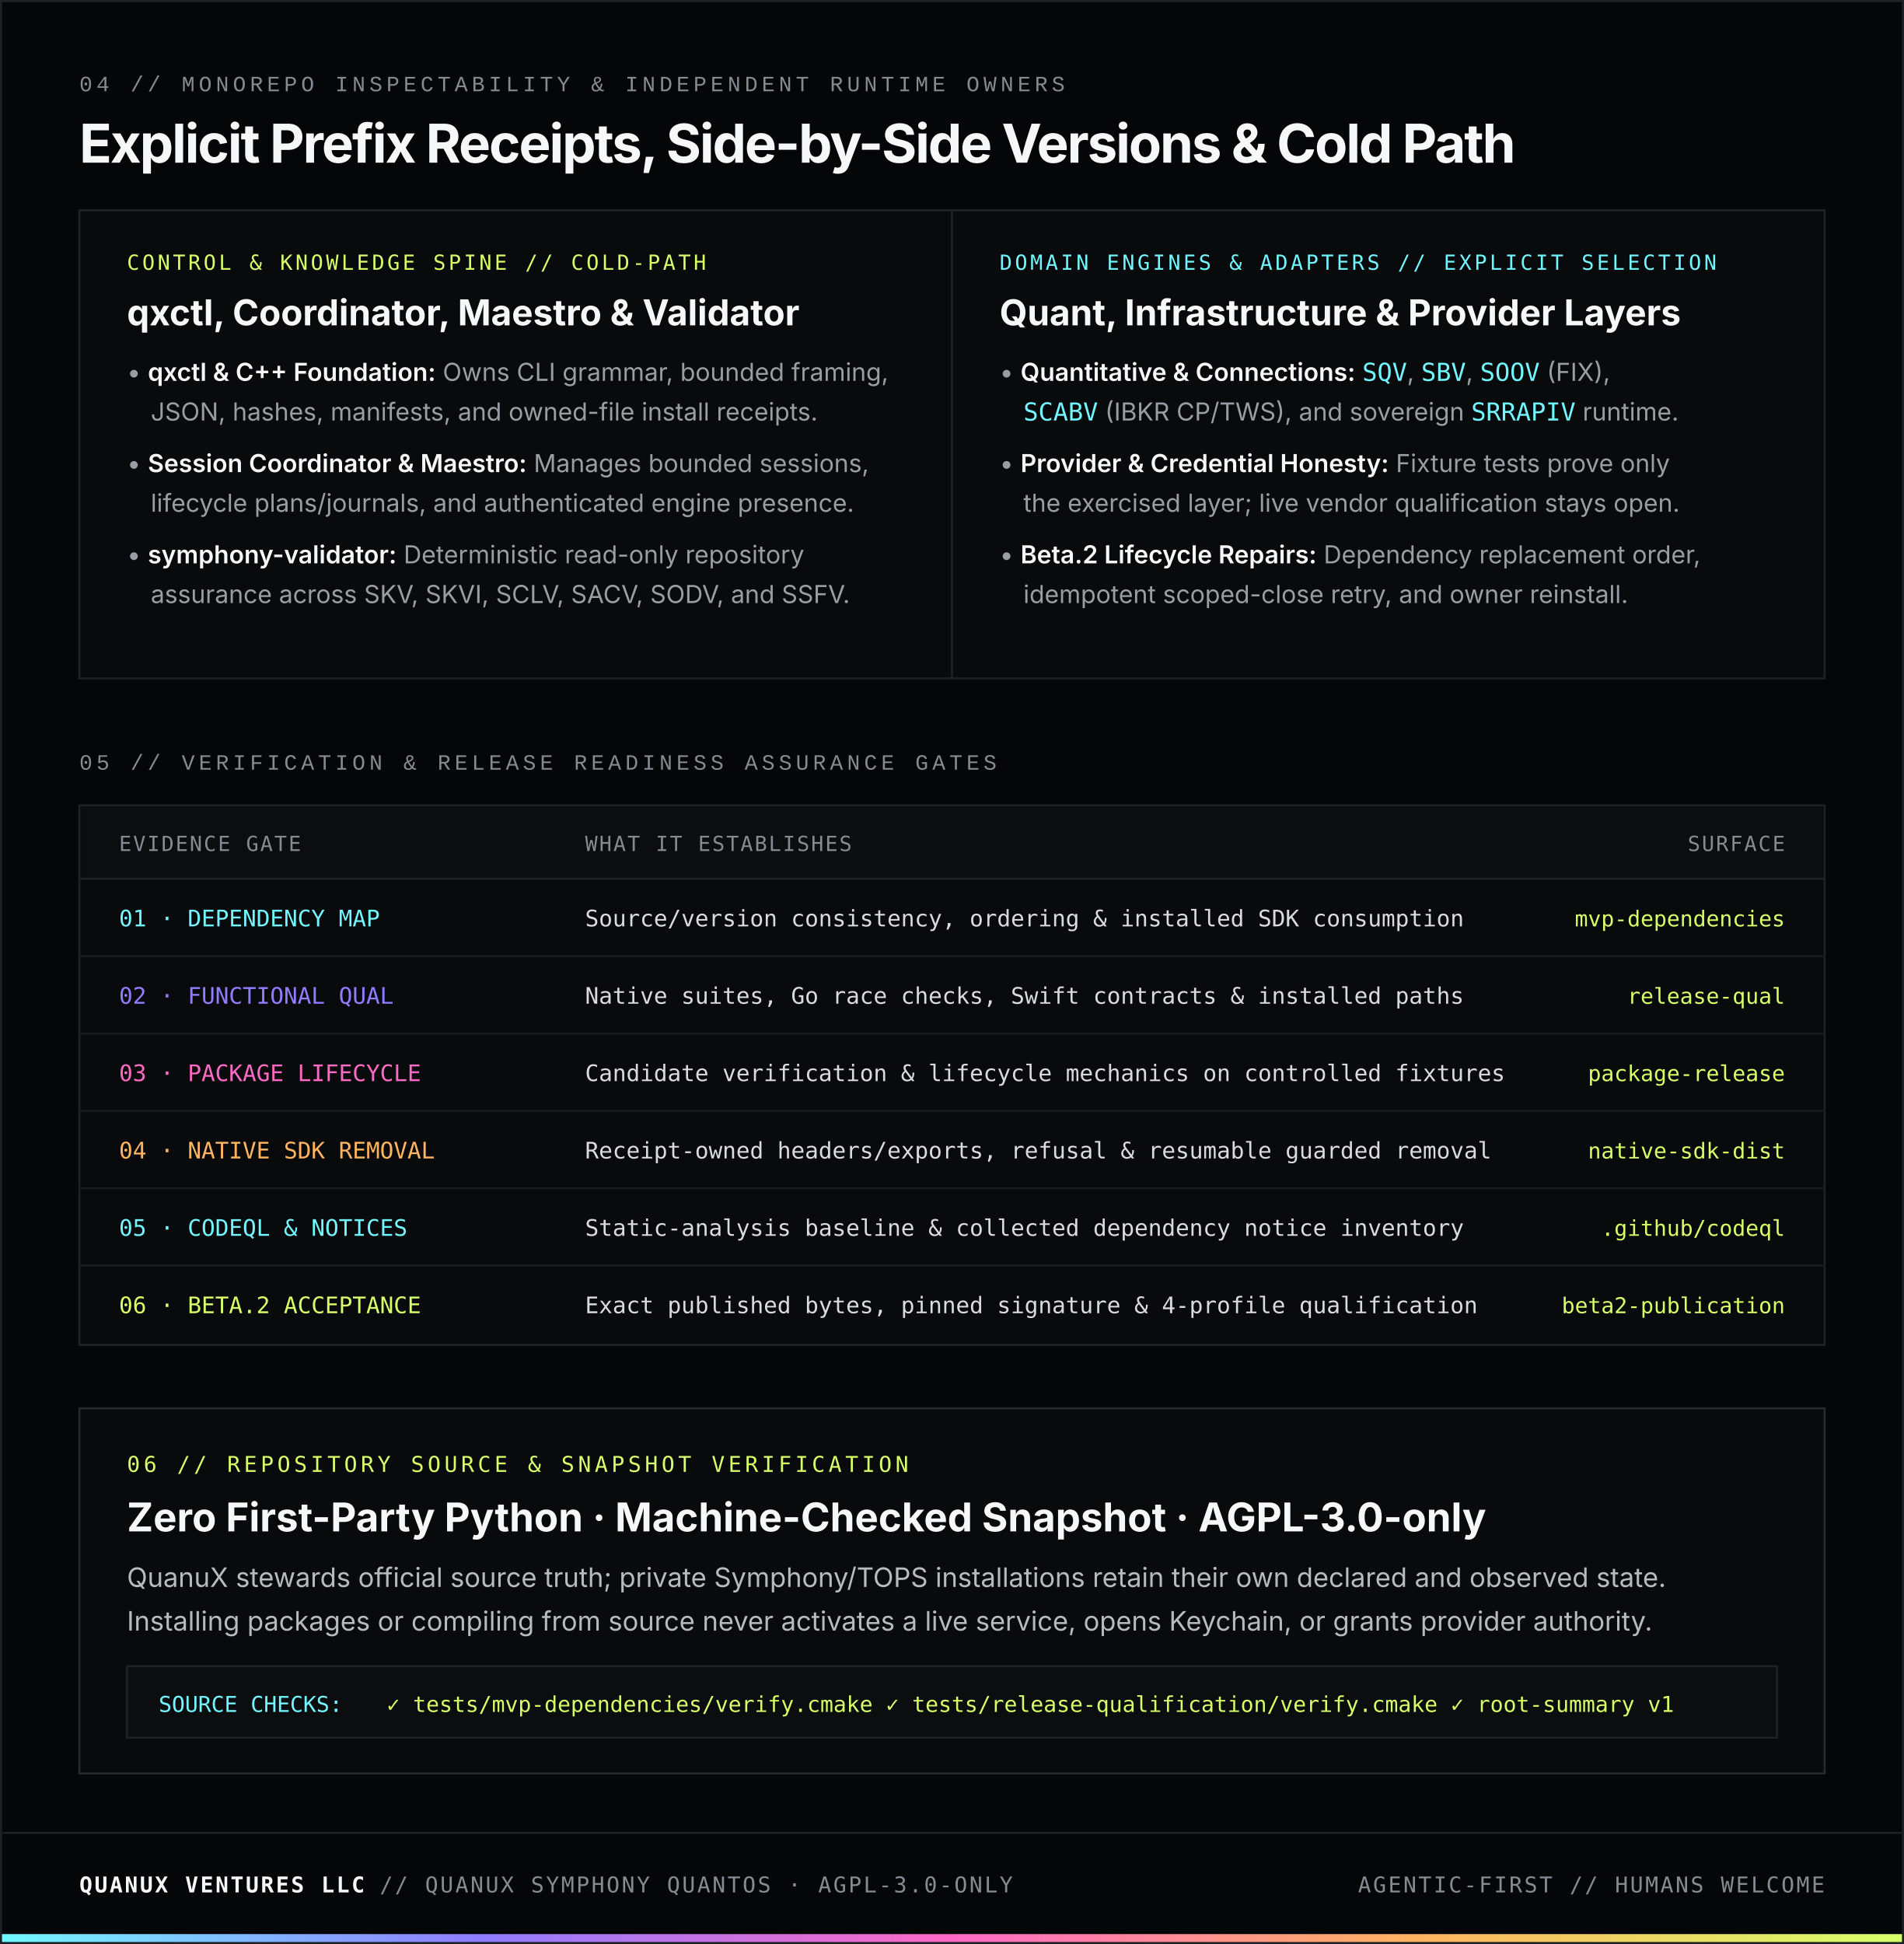
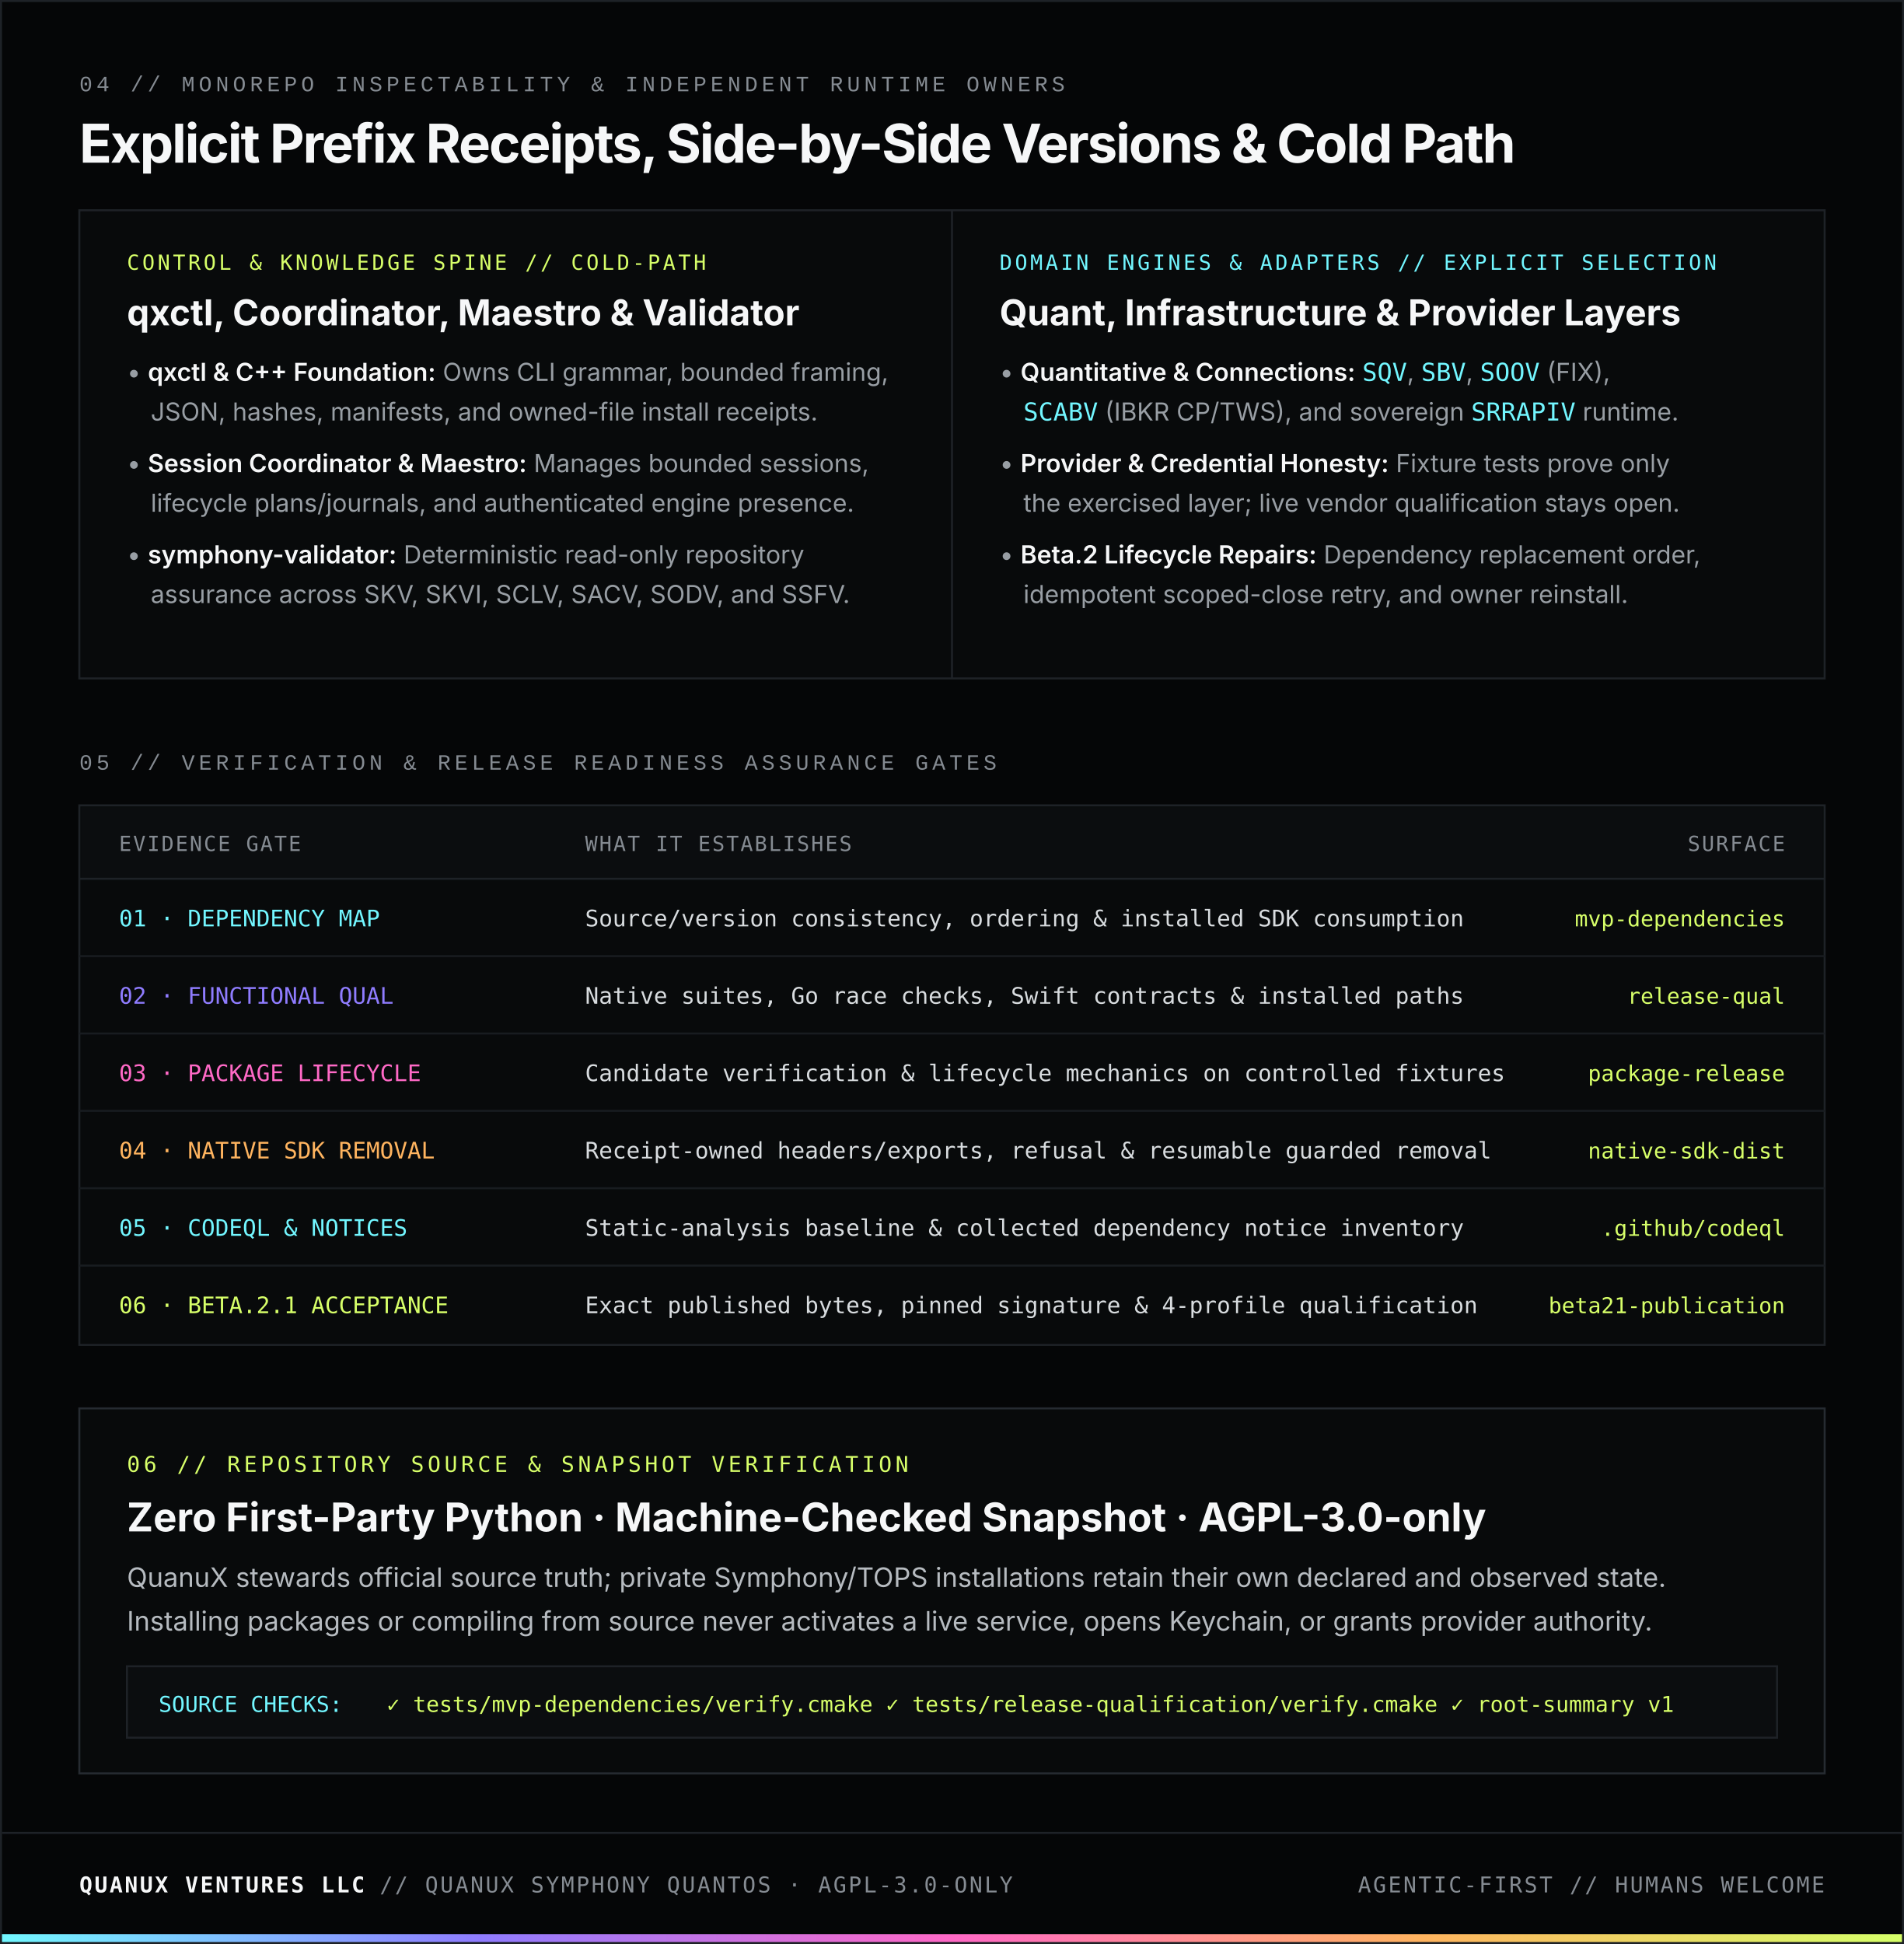
<svg xmlns="http://www.w3.org/2000/svg" viewBox="0 0 960 980" width="100%" height="100%">
  <defs>
    <linearGradient id="spectralBarBottom" x1="0%" y1="0%" x2="100%" y2="0%">
      <stop offset="0%" stop-color="#72f6ff" />
      <stop offset="25%" stop-color="#8f7cff" />
      <stop offset="50%" stop-color="#ff69c6" />
      <stop offset="75%" stop-color="#ffb45f" />
      <stop offset="100%" stop-color="#d7ff69" />
    </linearGradient>
  </defs>
  <rect width="960" height="980" fill="#050607" stroke="#1e2227" stroke-width="2" />
  <text x="40" y="46" fill="#858b92" font-family="'SFMono-Regular', Consolas, 'Liberation Mono', Menlo, monospace" font-size="11" letter-spacing="2">04 // MONOREPO INSPECTABILITY &amp; INDEPENDENT RUNTIME OWNERS</text>
  <text x="40" y="82" fill="#f6f7f8" font-family="Inter, -apple-system, BlinkMacSystemFont, 'Segoe UI', Roboto, sans-serif" font-size="27" font-weight="700" letter-spacing="-0.8">Explicit Prefix Receipts, Side-by-Side Versions &amp; Cold Path</text>
  <rect x="40" y="106" width="880" height="236" fill="#080a0b" stroke="#1e2227" stroke-width="1" />
  <line x1="480" y1="106" x2="480" y2="342" stroke="#1e2227" stroke-width="1" />
  <text x="64" y="136" fill="#d7ff69" font-family="'SFMono-Regular', Consolas, monospace" font-size="10.5" letter-spacing="1.4">CONTROL &amp; KNOWLEDGE SPINE // COLD-PATH</text>
  <text x="64" y="164" fill="#f6f7f8" font-family="Inter, -apple-system, sans-serif" font-size="18" font-weight="700">qxctl, Coordinator, Maestro &amp; Validator</text>
  <text x="64" y="192" fill="#989ea4" font-family="Inter, -apple-system, sans-serif" font-size="12.5">• <tspan fill="#f6f7f8" font-weight="600">qxctl &amp; C++ Foundation:</tspan> Owns CLI grammar, bounded framing,</text>
  <text x="76" y="212" fill="#989ea4" font-family="Inter, -apple-system, sans-serif" font-size="12.5">JSON, hashes, manifests, and owned-file install receipts.</text>
  <text x="64" y="238" fill="#989ea4" font-family="Inter, -apple-system, sans-serif" font-size="12.5">• <tspan fill="#f6f7f8" font-weight="600">Session Coordinator &amp; Maestro:</tspan> Manages bounded sessions,</text>
  <text x="76" y="258" fill="#989ea4" font-family="Inter, -apple-system, sans-serif" font-size="12.5">lifecycle plans/journals, and authenticated engine presence.</text>
  <text x="64" y="284" fill="#989ea4" font-family="Inter, -apple-system, sans-serif" font-size="12.5">• <tspan fill="#f6f7f8" font-weight="600">symphony-validator:</tspan> Deterministic read-only repository</text>
  <text x="76" y="304" fill="#989ea4" font-family="Inter, -apple-system, sans-serif" font-size="12.5">assurance across SKV, SKVI, SCLV, SACV, SODV, and SSFV.</text>
  <text x="504" y="136" fill="#72f6ff" font-family="'SFMono-Regular', Consolas, monospace" font-size="10.5" letter-spacing="1.4">DOMAIN ENGINES &amp; ADAPTERS // EXPLICIT SELECTION</text>
  <text x="504" y="164" fill="#f6f7f8" font-family="Inter, -apple-system, sans-serif" font-size="18" font-weight="700">Quant, Infrastructure &amp; Provider Layers</text>
  <text x="504" y="192" fill="#989ea4" font-family="Inter, -apple-system, sans-serif" font-size="12.5">• <tspan fill="#f6f7f8" font-weight="600">Quantitative &amp; Connections:</tspan>
    <tspan fill="#72f6ff" font-family="'SFMono-Regular', Consolas, monospace">SQV</tspan>, <tspan fill="#72f6ff" font-family="'SFMono-Regular', Consolas, monospace">SBV</tspan>, <tspan fill="#72f6ff" font-family="'SFMono-Regular', Consolas, monospace">SOOV</tspan> (FIX),</text>
  <text x="516" y="212" fill="#989ea4" font-family="Inter, -apple-system, sans-serif" font-size="12.5">
    <tspan fill="#72f6ff" font-family="'SFMono-Regular', Consolas, monospace">SCABV</tspan> (IBKR CP/TWS), and sovereign <tspan fill="#72f6ff" font-family="'SFMono-Regular', Consolas, monospace">SRRAPIV</tspan> runtime.</text>
  <text x="504" y="238" fill="#989ea4" font-family="Inter, -apple-system, sans-serif" font-size="12.5">• <tspan fill="#f6f7f8" font-weight="600">Provider &amp; Credential Honesty:</tspan> Fixture tests prove only</text>
  <text x="516" y="258" fill="#989ea4" font-family="Inter, -apple-system, sans-serif" font-size="12.5">the exercised layer; live vendor qualification stays open.</text>
  <text x="504" y="284" fill="#989ea4" font-family="Inter, -apple-system, sans-serif" font-size="12.5">• <tspan fill="#f6f7f8" font-weight="600">Beta.2 Lifecycle Repairs:</tspan> Dependency replacement order,</text>
  <text x="516" y="304" fill="#989ea4" font-family="Inter, -apple-system, sans-serif" font-size="12.5">idempotent scoped-close retry, and owner reinstall.</text>
  <text x="40" y="388" fill="#858b92" font-family="'SFMono-Regular', Consolas, 'Liberation Mono', Menlo, monospace" font-size="11" letter-spacing="2">05 // VERIFICATION &amp; RELEASE READINESS ASSURANCE GATES</text>
  <rect x="40" y="406" width="880" height="272" fill="#080a0b" stroke="#1e2227" stroke-width="1" />
  <rect x="41" y="407" width="878" height="36" fill="#0b0d0f" />
  <line x1="40" y1="443" x2="920" y2="443" stroke="#1e2227" stroke-width="1" />
  <line x1="40" y1="482" x2="920" y2="482" stroke="#181c20" stroke-width="1" />
  <line x1="40" y1="521" x2="920" y2="521" stroke="#181c20" stroke-width="1" />
  <line x1="40" y1="560" x2="920" y2="560" stroke="#181c20" stroke-width="1" />
  <line x1="40" y1="599" x2="920" y2="599" stroke="#181c20" stroke-width="1" />
  <line x1="40" y1="638" x2="920" y2="638" stroke="#181c20" stroke-width="1" />
  <text x="60" y="429" fill="#858b92" font-family="'SFMono-Regular', Consolas, monospace" font-size="10.5" letter-spacing="0.8">EVIDENCE GATE</text>
  <text x="295" y="429" fill="#858b92" font-family="'SFMono-Regular', Consolas, monospace" font-size="10.5" letter-spacing="0.8">WHAT IT ESTABLISHES</text>
  <text x="900" y="429" fill="#858b92" font-family="'SFMono-Regular', Consolas, monospace" font-size="10.5" letter-spacing="0.8" text-anchor="end">SURFACE</text>
  <text x="60" y="467" fill="#72f6ff" font-family="'SFMono-Regular', Consolas, monospace" font-size="11.5">01 · DEPENDENCY MAP</text>
  <text x="295" y="467" fill="#d8dcdf" font-family="'SFMono-Regular', Consolas, monospace" font-size="11.5">Source/version consistency, ordering &amp; installed SDK consumption</text>
  <text x="900" y="467" fill="#d7ff69" font-family="'SFMono-Regular', Consolas, monospace" font-size="11" text-anchor="end">mvp-dependencies</text>
  <text x="60" y="506" fill="#8f7cff" font-family="'SFMono-Regular', Consolas, monospace" font-size="11.5">02 · FUNCTIONAL QUAL</text>
  <text x="295" y="506" fill="#d8dcdf" font-family="'SFMono-Regular', Consolas, monospace" font-size="11.5">Native suites, Go race checks, Swift contracts &amp; installed paths</text>
  <text x="900" y="506" fill="#d7ff69" font-family="'SFMono-Regular', Consolas, monospace" font-size="11" text-anchor="end">release-qual</text>
  <text x="60" y="545" fill="#ff69c6" font-family="'SFMono-Regular', Consolas, monospace" font-size="11.5">03 · PACKAGE LIFECYCLE</text>
  <text x="295" y="545" fill="#d8dcdf" font-family="'SFMono-Regular', Consolas, monospace" font-size="11.5">Candidate verification &amp; lifecycle mechanics on controlled fixtures</text>
  <text x="900" y="545" fill="#d7ff69" font-family="'SFMono-Regular', Consolas, monospace" font-size="11" text-anchor="end">package-release</text>
  <text x="60" y="584" fill="#ffb45f" font-family="'SFMono-Regular', Consolas, monospace" font-size="11.5">04 · NATIVE SDK REMOVAL</text>
  <text x="295" y="584" fill="#d8dcdf" font-family="'SFMono-Regular', Consolas, monospace" font-size="11.5">Receipt-owned headers/exports, refusal &amp; resumable guarded removal</text>
  <text x="900" y="584" fill="#d7ff69" font-family="'SFMono-Regular', Consolas, monospace" font-size="11" text-anchor="end">native-sdk-dist</text>
  <text x="60" y="623" fill="#72f6ff" font-family="'SFMono-Regular', Consolas, monospace" font-size="11.5">05 · CODEQL &amp; NOTICES</text>
  <text x="295" y="623" fill="#d8dcdf" font-family="'SFMono-Regular', Consolas, monospace" font-size="11.5">Static-analysis baseline &amp; collected dependency notice inventory</text>
  <text x="900" y="623" fill="#d7ff69" font-family="'SFMono-Regular', Consolas, monospace" font-size="11" text-anchor="end">.github/codeql</text>
-   <text x="60" y="662" fill="#d7ff69" font-family="'SFMono-Regular', Consolas, monospace" font-size="11.5">06 · BETA.2 ACCEPTANCE</text>
+   <text x="60" y="662" fill="#d7ff69" font-family="'SFMono-Regular', Consolas, monospace" font-size="11.5">06 · BETA.2.1 ACCEPTANCE</text>
  <text x="295" y="662" fill="#d8dcdf" font-family="'SFMono-Regular', Consolas, monospace" font-size="11.5">Exact published bytes, pinned signature &amp; 4-profile qualification</text>
-   <text x="900" y="662" fill="#d7ff69" font-family="'SFMono-Regular', Consolas, monospace" font-size="11" text-anchor="end">beta2-publication</text>
+   <text x="900" y="662" fill="#d7ff69" font-family="'SFMono-Regular', Consolas, monospace" font-size="11" text-anchor="end">beta21-publication</text>
  <rect x="40" y="710" width="880" height="184" fill="#080a0b" stroke="#262b31" stroke-width="1" />
  <text x="64" y="742" fill="#d7ff69" font-family="'SFMono-Regular', Consolas, monospace" font-size="11" letter-spacing="1.8">06 // REPOSITORY SOURCE &amp; SNAPSHOT VERIFICATION</text>
  <text x="64" y="772" fill="#f6f7f8" font-family="Inter, -apple-system, sans-serif" font-size="20" font-weight="700">Zero First-Party Python · Machine-Checked Snapshot · AGPL-3.0-only</text>
  <text x="64" y="800" fill="#b6bbc0" font-family="Inter, -apple-system, sans-serif" font-size="13.5">QuanuX stewards official source truth; private Symphony/TOPS installations retain their own declared and observed state.</text>
  <text x="64" y="822" fill="#b6bbc0" font-family="Inter, -apple-system, sans-serif" font-size="13.5">Installing packages or compiling from source never activates a live service, opens Keychain, or grants provider authority.</text>
  <rect x="64" y="840" width="832" height="36" fill="#0b0d0f" stroke="#1e2227" stroke-width="1" />
  <text x="80" y="863" fill="#72f6ff" font-family="'SFMono-Regular', Consolas, monospace" font-size="11">SOURCE CHECKS:</text>
  <text x="195" y="863" fill="#d7ff69" font-family="'SFMono-Regular', Consolas, monospace" font-size="11">✓ tests/mvp-dependencies/verify.cmake   ✓ tests/release-qualification/verify.cmake   ✓ root-summary v1</text>
  <line x1="1" y1="924" x2="959" y2="924" stroke="#1e2227" stroke-width="1" />
  <text x="40" y="954" fill="#f6f7f8" font-family="'SFMono-Regular', Consolas, monospace" font-size="11" font-weight="700" letter-spacing="1">QUANUX VENTURES LLC <tspan fill="#858b92" font-weight="400">// QUANUX SYMPHONY QUANTOS · AGPL-3.0-ONLY</tspan>
  </text>
  <text x="920" y="954" fill="#858b92" font-family="'SFMono-Regular', Consolas, monospace" font-size="11" letter-spacing="1" text-anchor="end">AGENTIC-FIRST // HUMANS WELCOME</text>
  <rect x="1" y="975" width="958" height="4" fill="url(#spectralBarBottom)" />
</svg>
